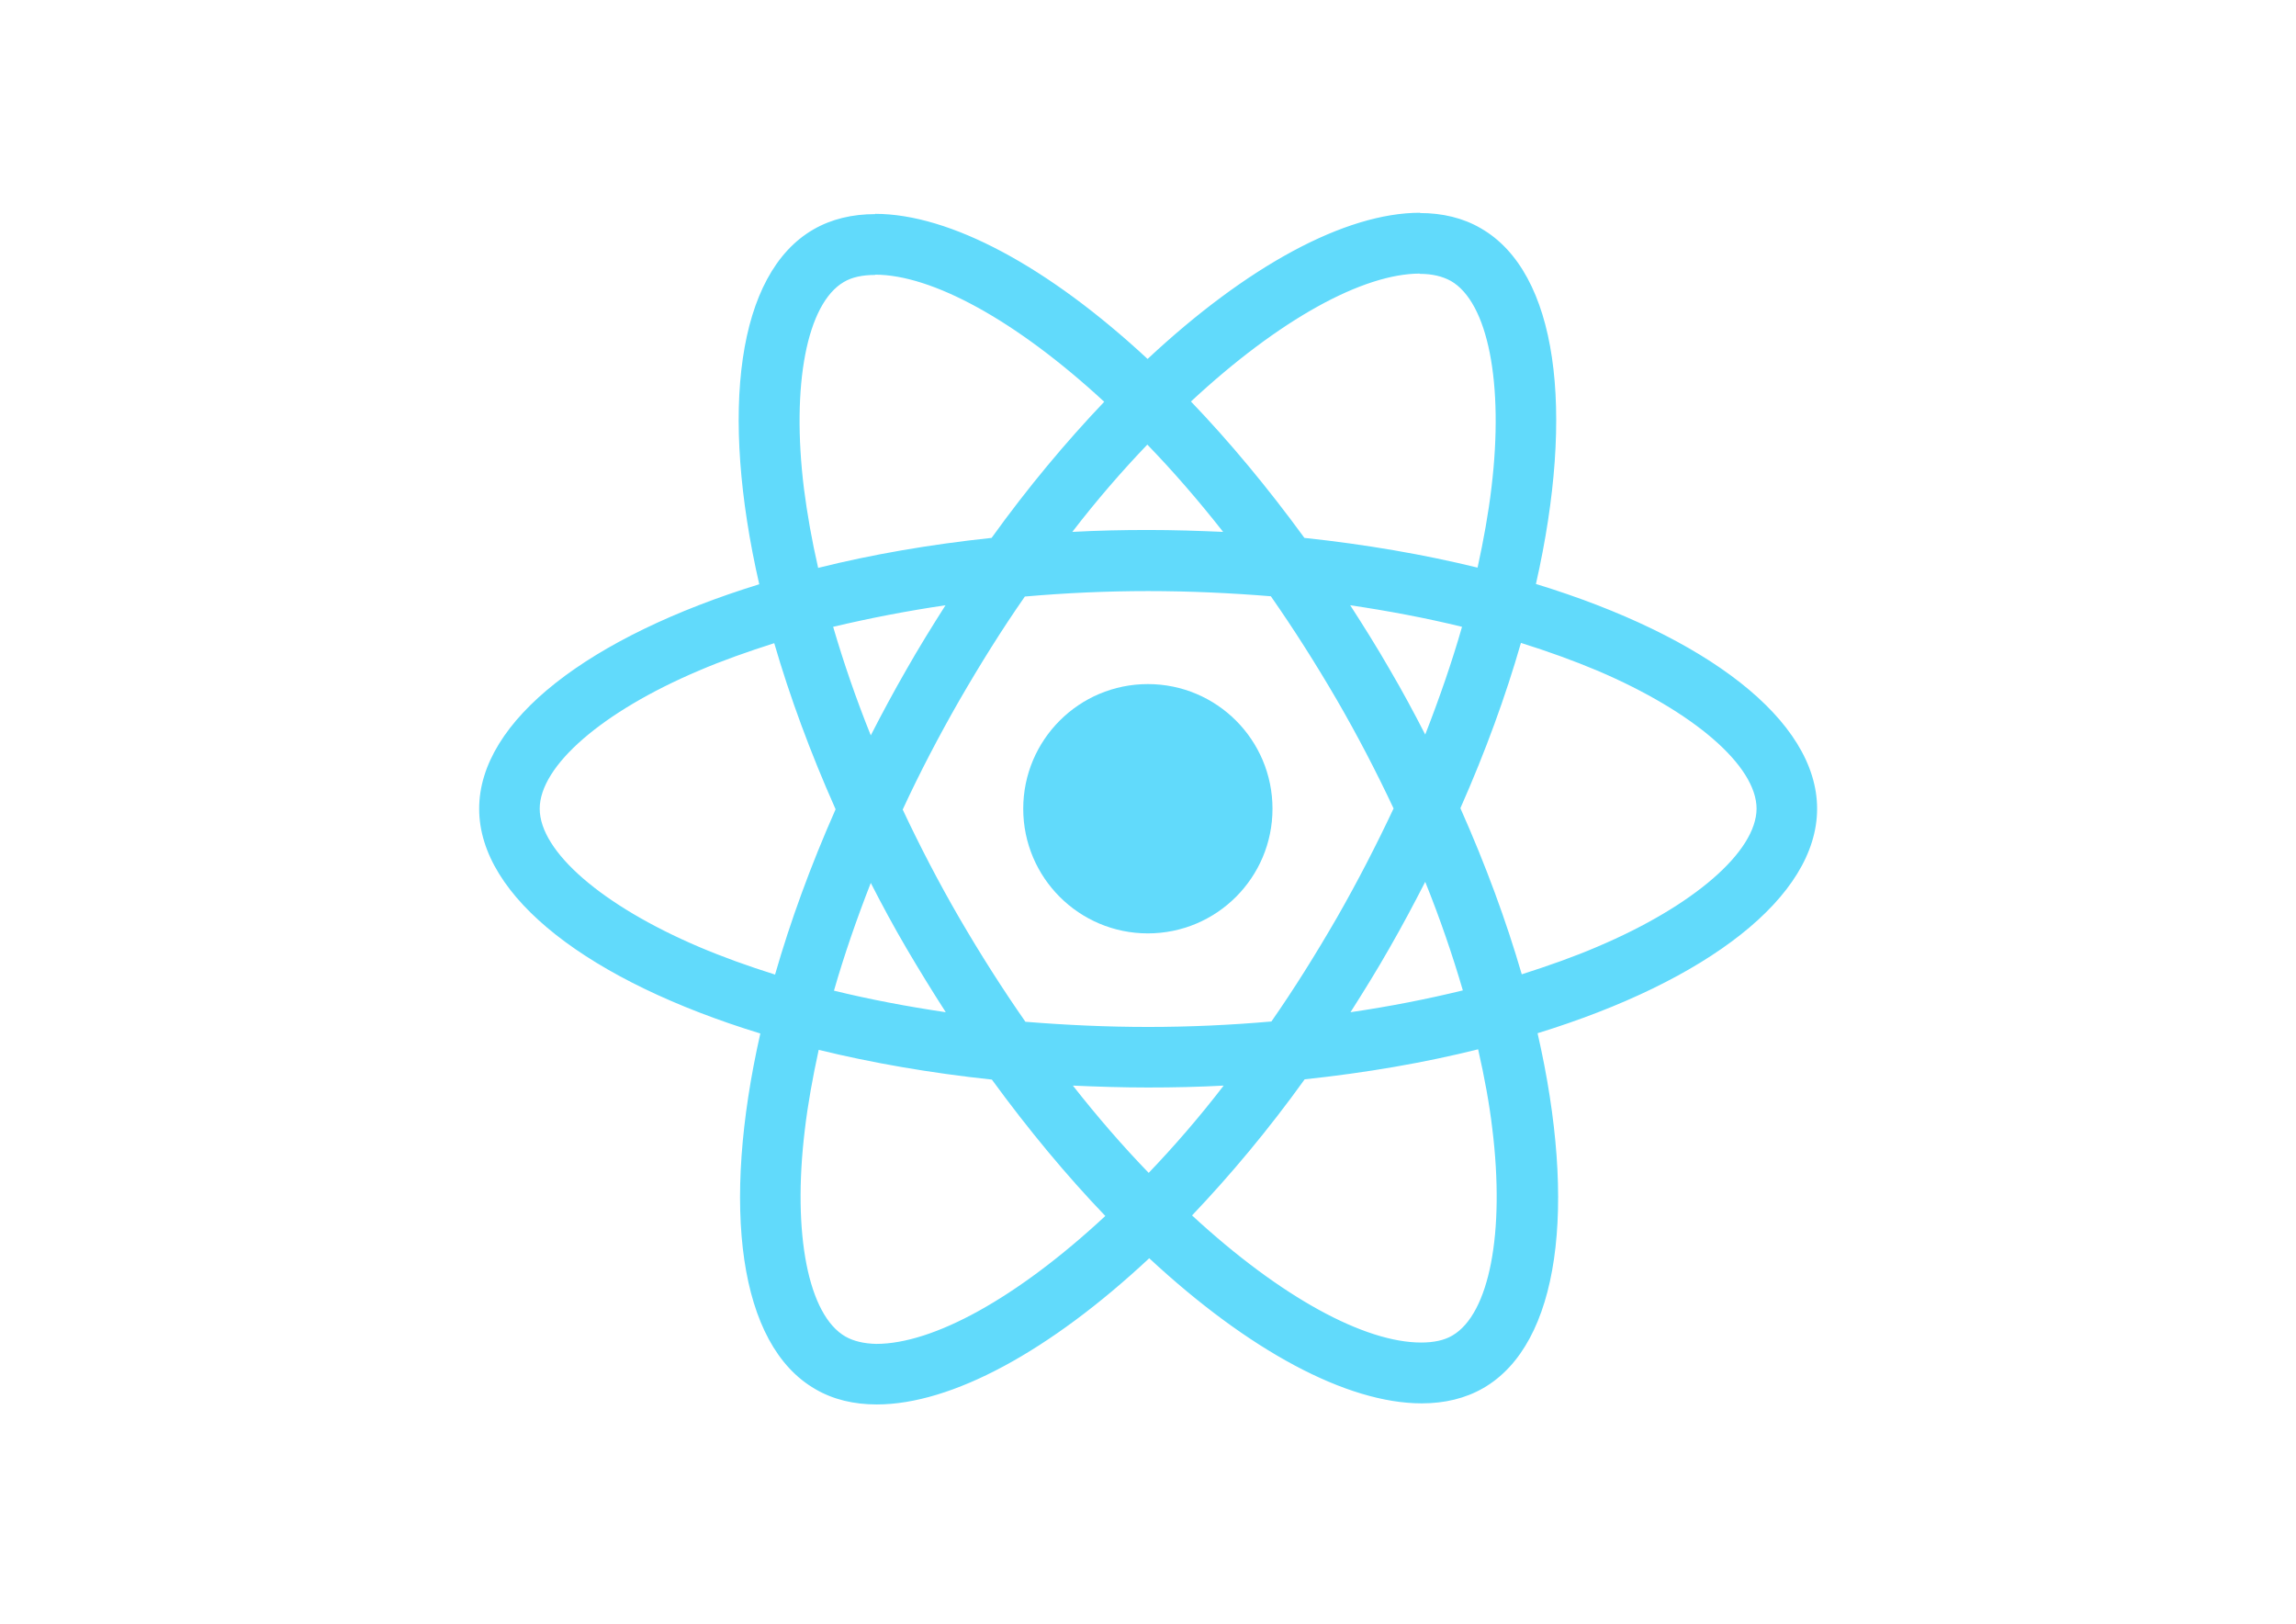
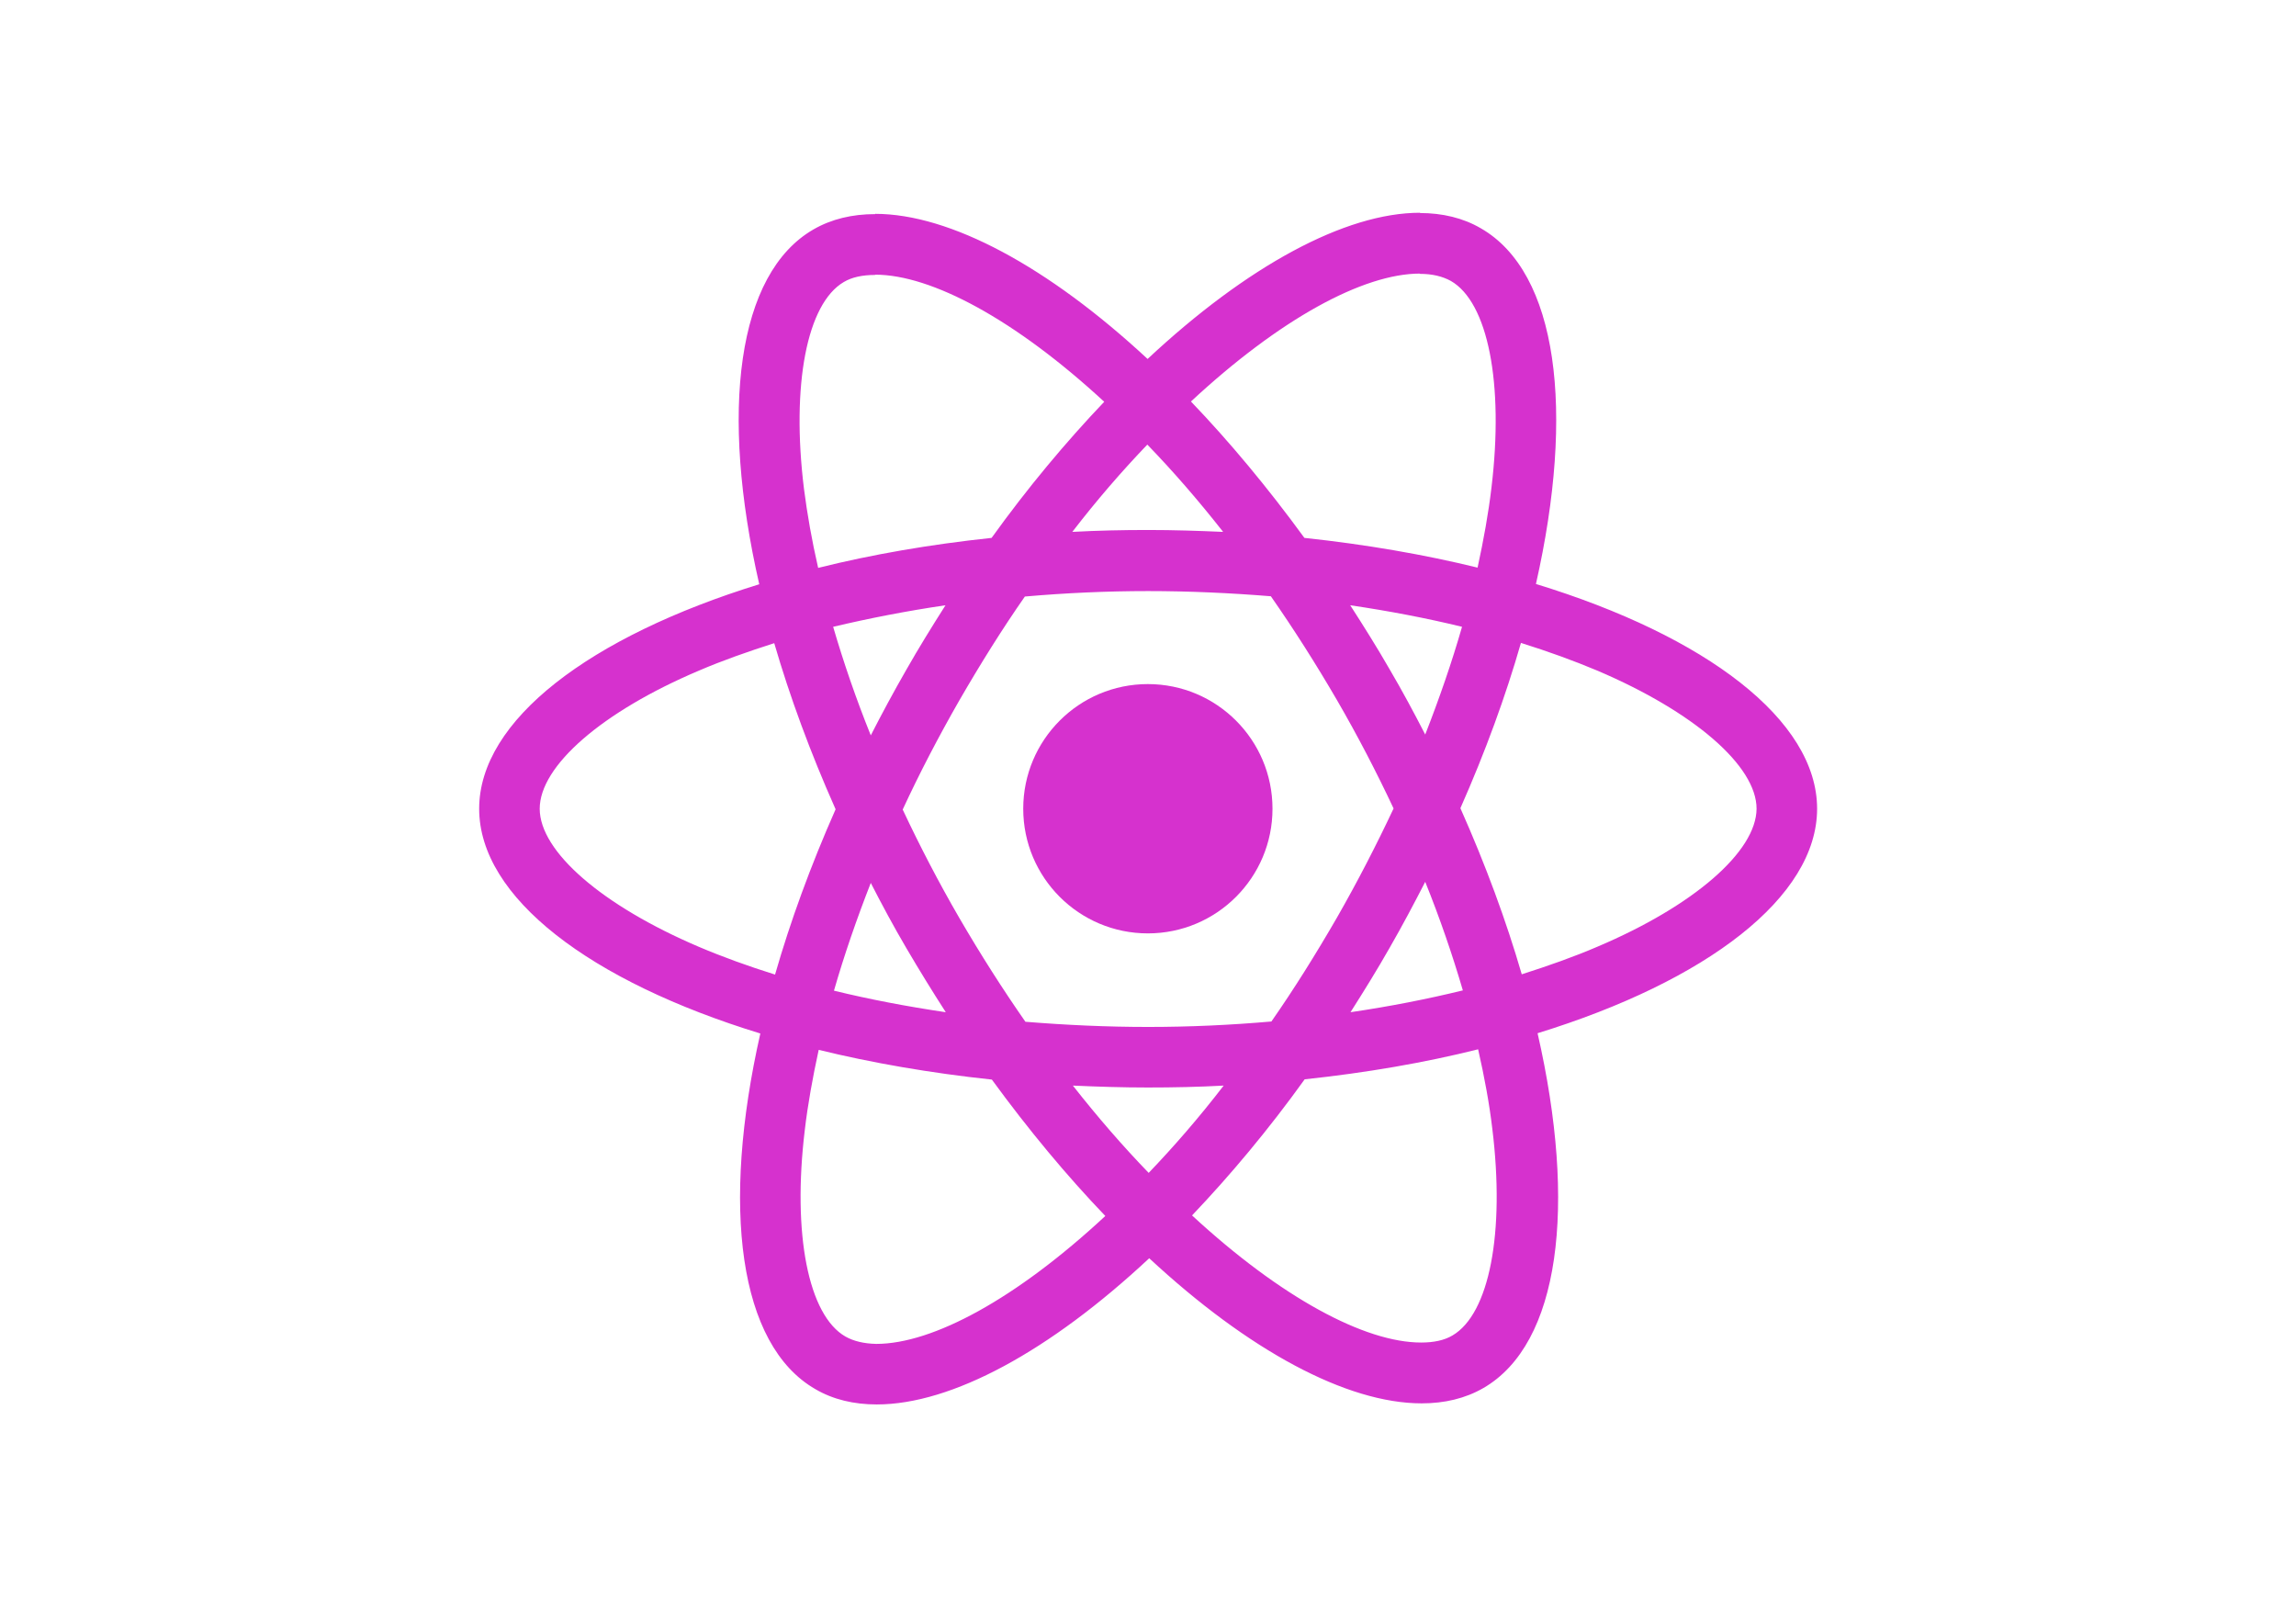
<svg xmlns="http://www.w3.org/2000/svg" viewBox="0 0 841.9 595.3">
-   <g fill="#61DAFB">
+   <g fill="#d631ce">
    <path d="M666.3 296.5c0-32.5-40.7-63.3-103.1-82.4 14.4-63.6 8-114.2-20.2-130.4-6.5-3.8-14.1-5.6-22.4-5.6v22.3c4.6 0 8.3.9 11.4 2.6 13.6 7.8 19.5 37.5 14.9 75.7-1.1 9.4-2.9 19.3-5.1 29.4-19.6-4.8-41-8.5-63.5-10.9-13.5-18.5-27.5-35.3-41.6-50 32.6-30.3 63.2-46.9 84-46.9V78c-27.5 0-63.5 19.6-99.9 53.6-36.4-33.8-72.4-53.2-99.9-53.2v22.3c20.7 0 51.4 16.5 84 46.6-14 14.7-28 31.4-41.3 49.9-22.6 2.4-44 6.1-63.6 11-2.3-10-4-19.7-5.2-29-4.7-38.2 1.1-67.9 14.6-75.8 3-1.8 6.9-2.6 11.5-2.6V78.5c-8.4 0-16 1.8-22.6 5.6-28.1 16.2-34.4 66.7-19.9 130.1-62.2 19.2-102.7 49.9-102.7 82.3 0 32.5 40.7 63.3 103.1 82.4-14.4 63.6-8 114.2 20.2 130.4 6.5 3.8 14.1 5.6 22.5 5.6 27.5 0 63.5-19.6 99.9-53.6 36.4 33.8 72.4 53.2 99.9 53.2 8.4 0 16-1.8 22.6-5.6 28.1-16.2 34.4-66.7 19.9-130.1 62-19.1 102.5-49.9 102.5-82.3zm-130.2-66.7c-3.7 12.9-8.3 26.2-13.5 39.5-4.1-8-8.4-16-13.1-24-4.6-8-9.5-15.8-14.4-23.4 14.2 2.1 27.9 4.7 41 7.9zm-45.8 106.5c-7.8 13.5-15.8 26.3-24.1 38.2-14.9 1.3-30 2-45.2 2-15.1 0-30.2-.7-45-1.9-8.3-11.9-16.4-24.6-24.2-38-7.6-13.1-14.5-26.4-20.8-39.8 6.2-13.4 13.2-26.8 20.7-39.9 7.8-13.5 15.8-26.3 24.1-38.2 14.9-1.3 30-2 45.2-2 15.1 0 30.2.7 45 1.9 8.3 11.9 16.4 24.6 24.2 38 7.6 13.1 14.5 26.4 20.8 39.8-6.3 13.4-13.2 26.8-20.7 39.9zm32.3-13c5.4 13.4 10 26.8 13.8 39.8-13.1 3.2-26.9 5.9-41.2 8 4.9-7.7 9.8-15.6 14.4-23.7 4.6-8 8.9-16.1 13-24.1zM421.2 430c-9.3-9.6-18.6-20.3-27.8-32 9 .4 18.2.7 27.5.7 9.4 0 18.7-.2 27.8-.7-9 11.7-18.3 22.4-27.5 32zm-74.4-58.9c-14.2-2.1-27.9-4.7-41-7.9 3.7-12.9 8.3-26.2 13.5-39.5 4.1 8 8.4 16 13.1 24 4.7 8 9.5 15.8 14.4 23.4zM420.7 163c9.3 9.6 18.6 20.3 27.8 32-9-.4-18.2-.7-27.5-.7-9.4 0-18.7.2-27.8.7 9-11.7 18.3-22.4 27.5-32zm-74 58.9c-4.9 7.7-9.8 15.6-14.4 23.7-4.6 8-8.9 16-13 24-5.4-13.4-10-26.8-13.8-39.8 13.1-3.1 26.9-5.8 41.2-7.9zm-90.5 125.2c-35.4-15.1-58.3-34.9-58.3-50.6 0-15.7 22.9-35.6 58.3-50.6 8.6-3.7 18-7 27.7-10.1 5.7 19.6 13.2 40 22.5 60.9-9.2 20.8-16.6 41.1-22.2 60.6-9.9-3.1-19.3-6.5-28-10.2zM310 490c-13.6-7.8-19.5-37.5-14.9-75.7 1.1-9.4 2.9-19.3 5.1-29.4 19.6 4.8 41 8.5 63.5 10.9 13.5 18.5 27.5 35.3 41.6 50-32.6 30.3-63.2 46.9-84 46.9-4.5-.1-8.3-1-11.3-2.7zm237.2-76.2c4.7 38.2-1.1 67.9-14.6 75.8-3 1.8-6.9 2.6-11.5 2.6-20.7 0-51.4-16.5-84-46.6 14-14.7 28-31.4 41.3-49.9 22.6-2.4 44-6.1 63.6-11 2.3 10.1 4.1 19.8 5.2 29.1zm38.5-66.7c-8.6 3.7-18 7-27.7 10.1-5.7-19.6-13.2-40-22.5-60.9 9.2-20.8 16.6-41.1 22.2-60.6 9.9 3.1 19.3 6.5 28.1 10.2 35.4 15.1 58.3 34.9 58.3 50.6-.1 15.7-23 35.6-58.4 50.6zM320.8 78.4z" />
    <circle cx="420.9" cy="296.5" r="45.7" />
    <path d="M520.5 78.1z" />
  </g>
</svg>
